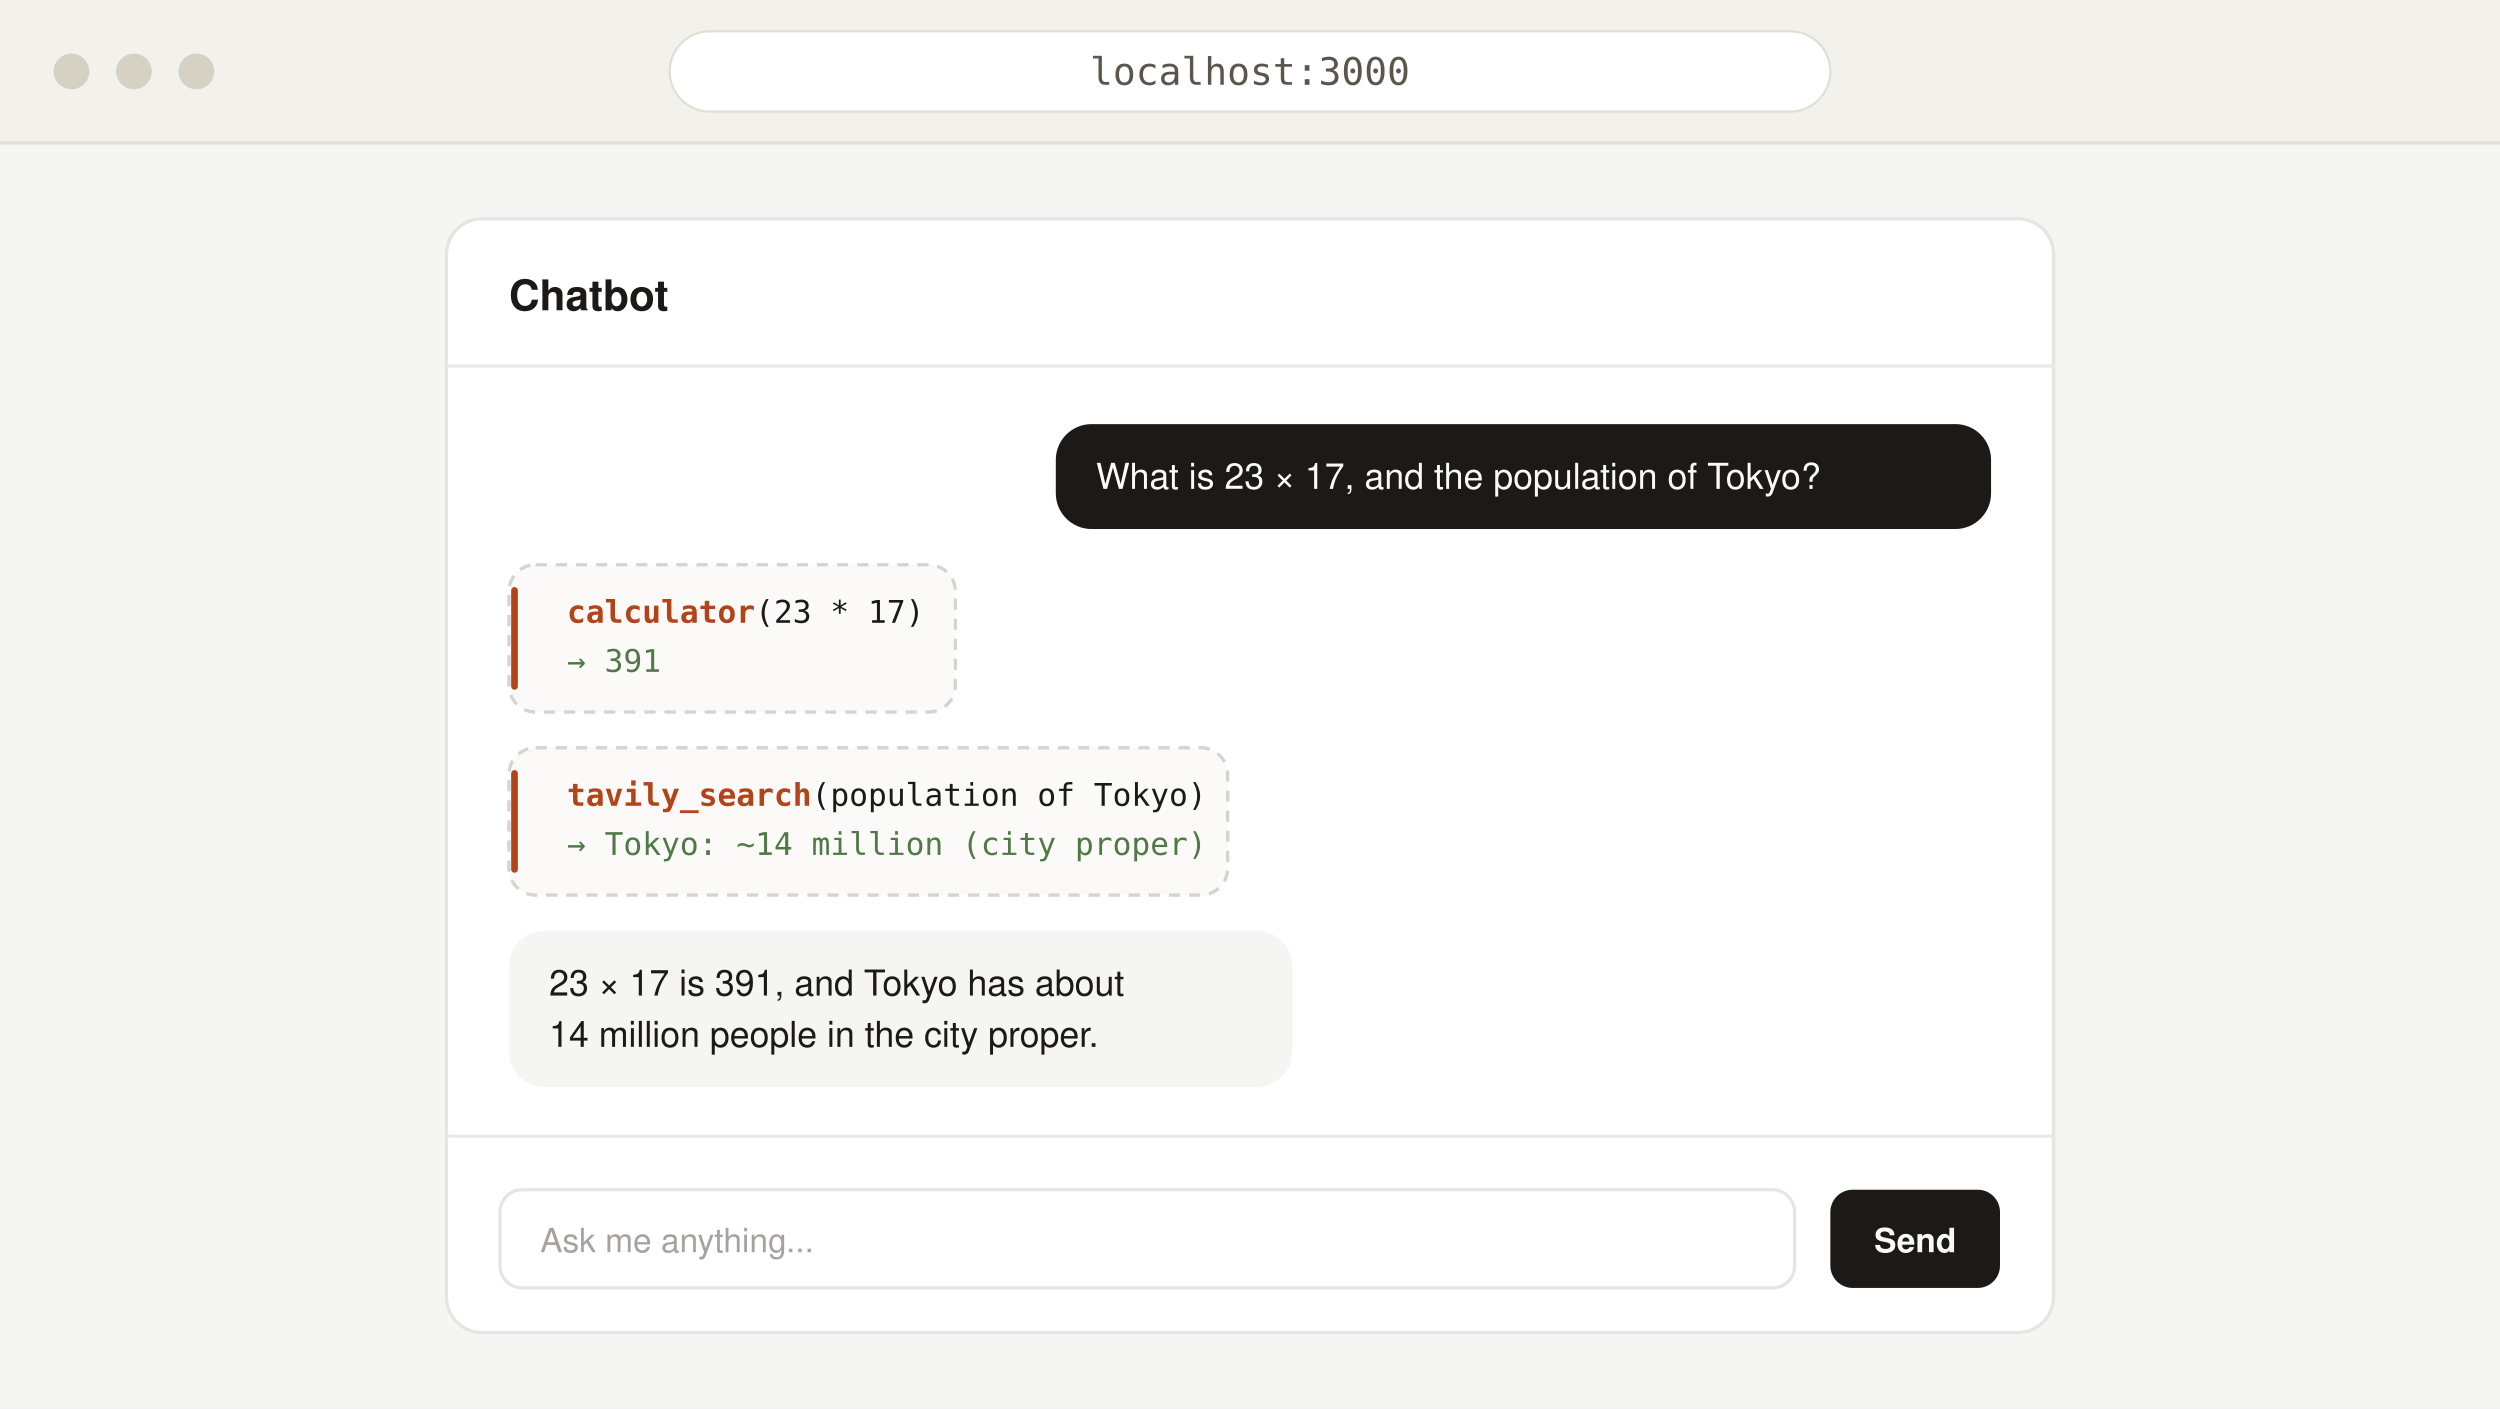
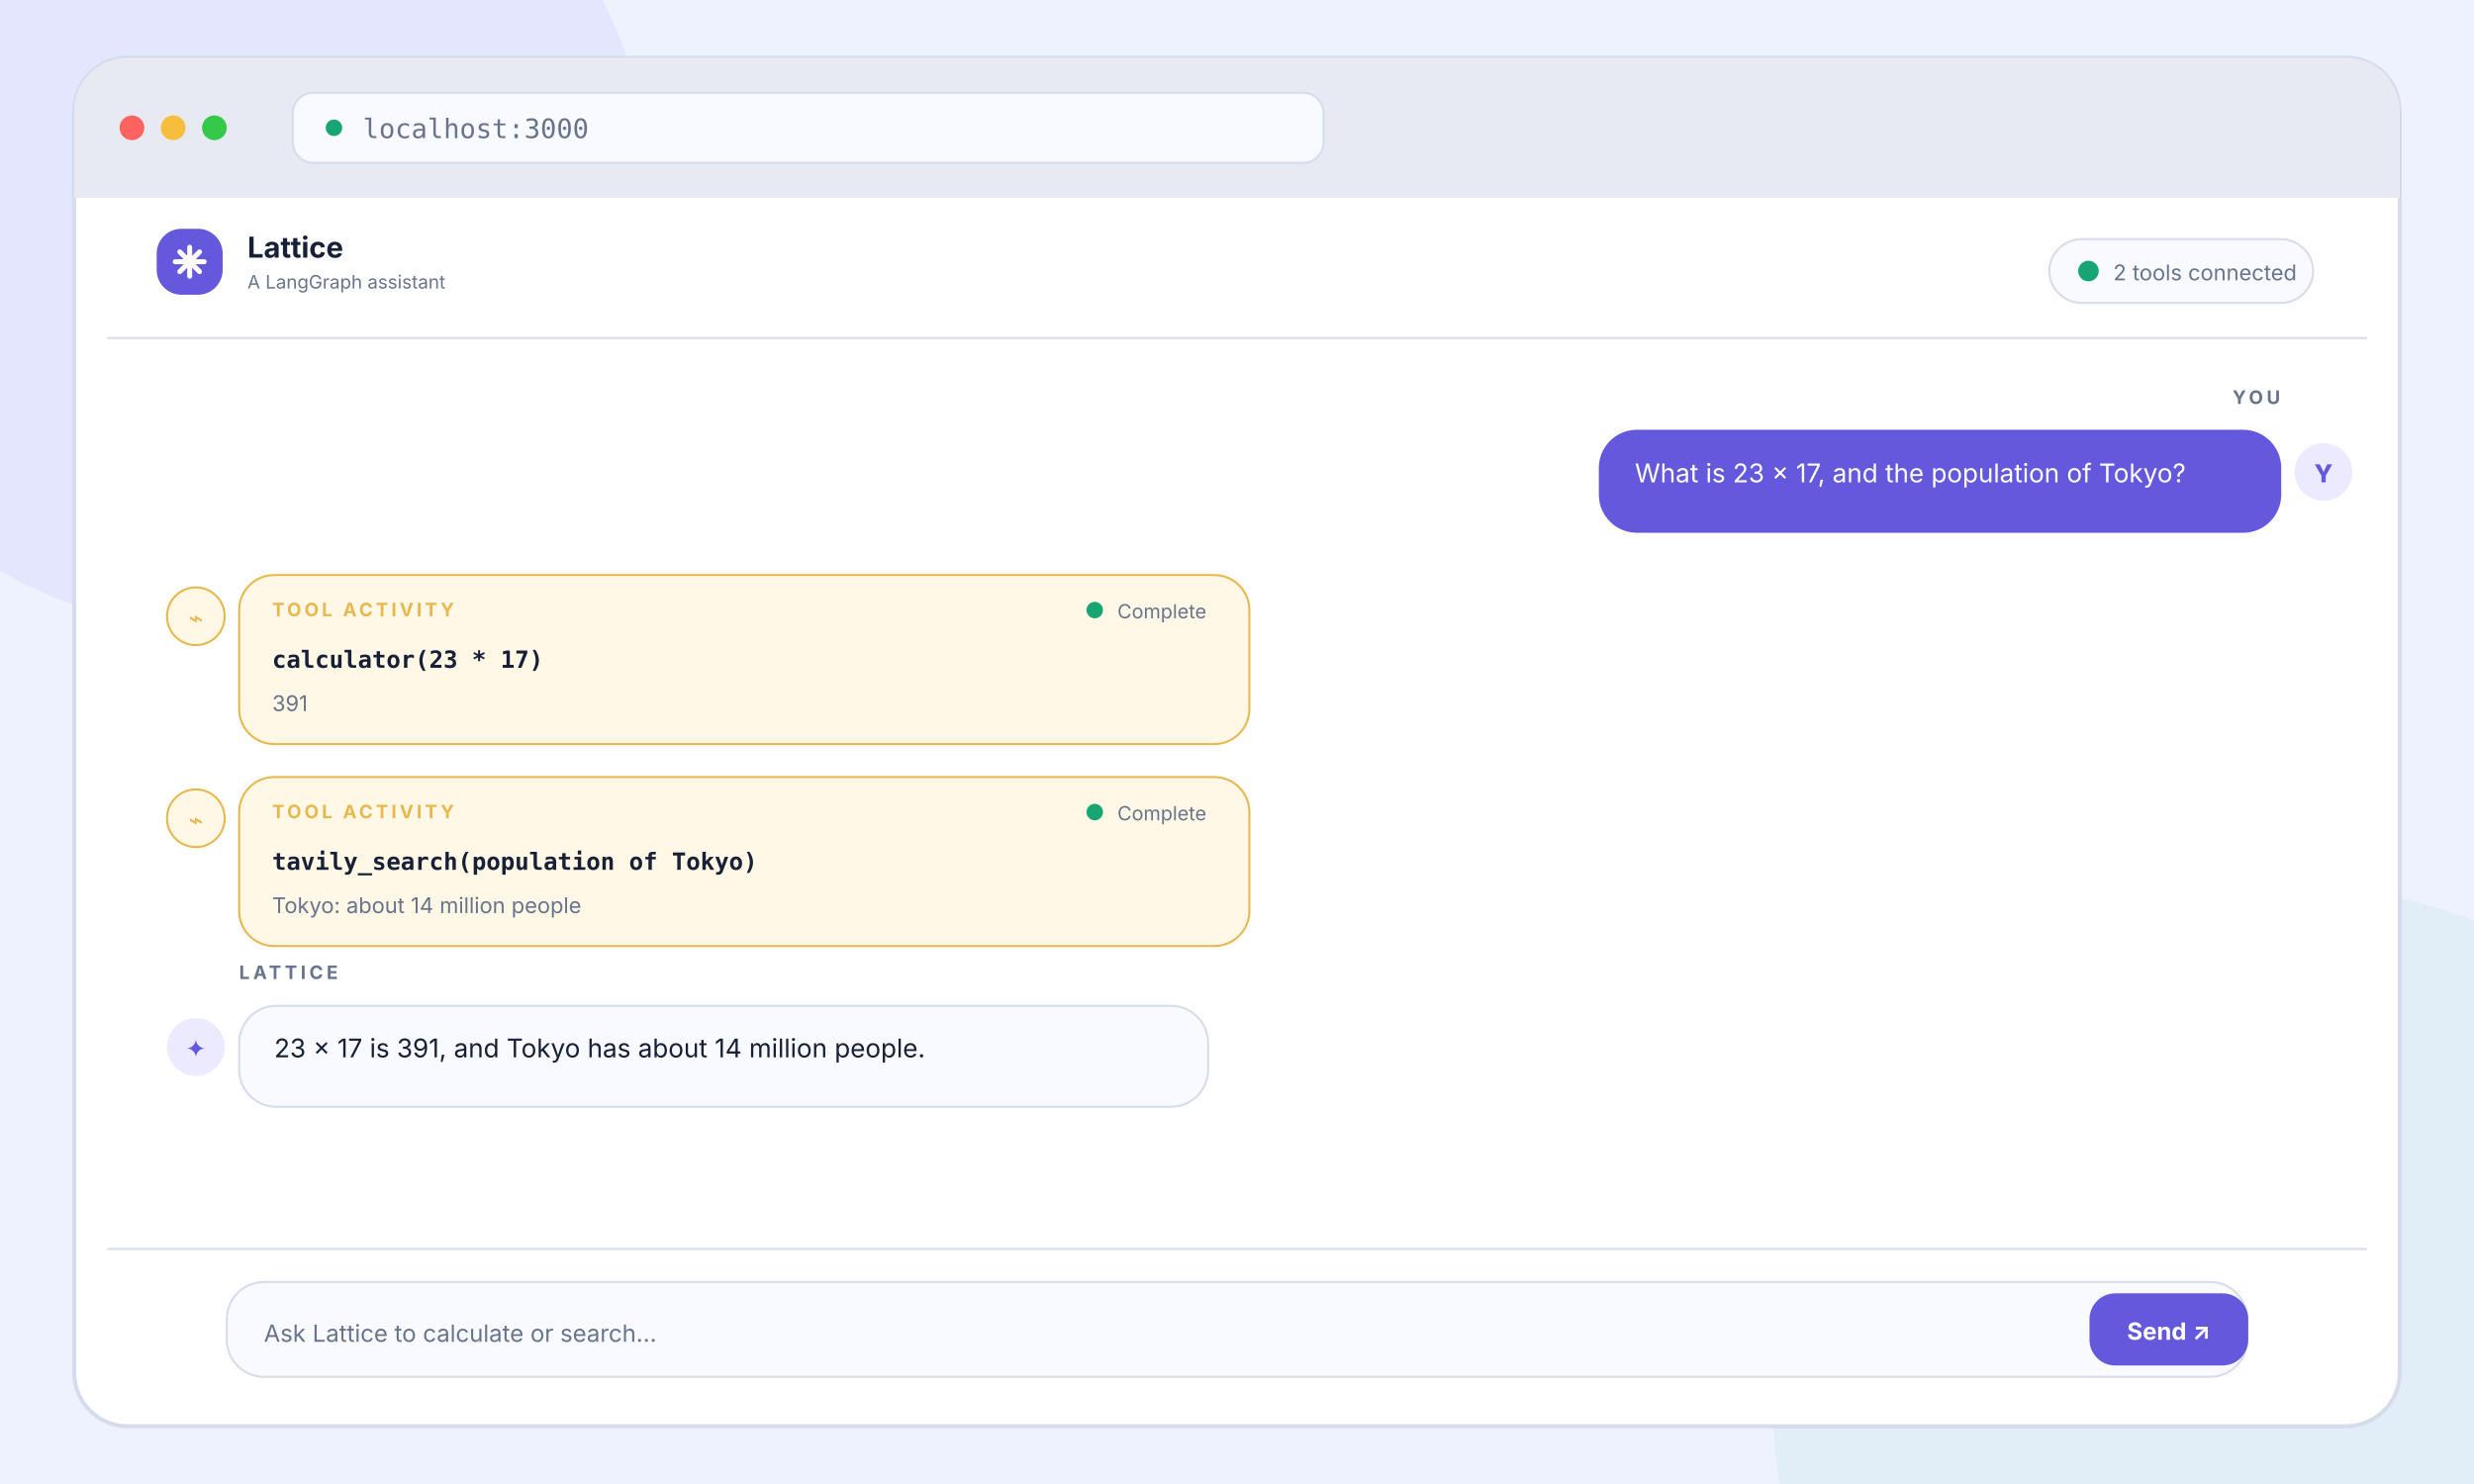
- <svg xmlns="http://www.w3.org/2000/svg" width="1120" height="631" viewBox="0 0 1120 631" font-family="-apple-system, 'Segoe UI', Helvetica, Arial, sans-serif">
-   <rect width="1120" height="631" fill="#f5f5f4" />
-   <rect x="0" y="0" width="1120" height="64" fill="#f3f1ec" />
-   <line x1="0" y1="64" x2="1120" y2="64" stroke="#e2ded4" stroke-width="1.5" />
-   <circle cx="32" cy="32" r="8" fill="#d6d1c5" />
-   <circle cx="60" cy="32" r="8" fill="#d6d1c5" />
-   <circle cx="88" cy="32" r="8" fill="#d6d1c5" />
-   <rect x="300" y="14" width="520" height="36" rx="18" fill="#ffffff" stroke="#e2ded4" />
-   <text x="560" y="38" font-family="'SF Mono', Menlo, Consolas, monospace" font-size="17" fill="#5b554c" text-anchor="middle">localhost:3000</text>
-   <rect x="200" y="98" width="720" height="499" rx="16" fill="#ffffff" stroke="#e7e5e4" stroke-width="1.5" />
-   <text x="228" y="139" font-family="-apple-system, 'Segoe UI', Helvetica, Arial, sans-serif" font-size="19" font-weight="700" fill="#1c1917">Chatbot</text>
-   <line x1="200" y1="164" x2="920" y2="164" stroke="#eceae8" stroke-width="1.5" />
-   <rect x="473" y="190" width="419" height="47" rx="16" fill="#1c1917" />
-   <text x="491" y="219" font-family="-apple-system, 'Segoe UI', Helvetica, Arial, sans-serif" font-size="16" fill="#fafaf9">What is 23 × 17, and the population of Tokyo?</text>
-   <rect x="228" y="253" width="200" height="66" rx="12" fill="#fbfaf8" stroke="#d6d3d1" stroke-width="1.5" stroke-dasharray="5 4" />
-   <rect x="229" y="263" width="3" height="46" rx="1.5" fill="#b3441a" />
-   <text x="254" y="279" font-family="'SF Mono', Menlo, Consolas, monospace" font-size="14" fill="#1c1917">
-     <tspan font-weight="700" fill="#b3441a">calculator</tspan>(23 * 17)</text>
-   <text x="254" y="301" font-family="'SF Mono', Menlo, Consolas, monospace" font-size="14" fill="#4f7a46">→ 391</text>
-   <rect x="228" y="335" width="322" height="66" rx="12" fill="#fbfaf8" stroke="#d6d3d1" stroke-width="1.5" stroke-dasharray="5 4" />
-   <rect x="229" y="345" width="3" height="46" rx="1.5" fill="#b3441a" />
-   <text x="254" y="361" font-family="'SF Mono', Menlo, Consolas, monospace" font-size="14" fill="#1c1917">
-     <tspan font-weight="700" fill="#b3441a">tavily_search</tspan>(population of Tokyo)</text>
-   <text x="254" y="383" font-family="'SF Mono', Menlo, Consolas, monospace" font-size="14" fill="#4f7a46">→ Tokyo: ~14 million (city proper)</text>
-   <rect x="228" y="417" width="351" height="70" rx="16" fill="#f5f5f4" />
-   <text x="246" y="446" font-family="-apple-system, 'Segoe UI', Helvetica, Arial, sans-serif" font-size="16" fill="#1c1917">23 × 17 is 391, and Tokyo has about</text>
-   <text x="246" y="469" font-family="-apple-system, 'Segoe UI', Helvetica, Arial, sans-serif" font-size="16" fill="#1c1917">14 million people in the city proper.</text>
-   <line x1="200" y1="509" x2="920" y2="509" stroke="#eceae8" stroke-width="1.5" />
-   <rect x="224" y="533" width="580" height="44" rx="10" fill="#ffffff" stroke="#e7e5e4" stroke-width="1.5" />
-   <text x="242" y="561" font-family="-apple-system, 'Segoe UI', Helvetica, Arial, sans-serif" font-size="15" fill="#a8a29e">Ask me anything...</text>
-   <rect x="820" y="533" width="76" height="44" rx="10" fill="#1c1917" />
-   <text x="858" y="561" font-family="-apple-system, 'Segoe UI', Helvetica, Arial, sans-serif" font-size="15" font-weight="700" fill="#fafaf9" text-anchor="middle">Send</text>
+ <svg xmlns="http://www.w3.org/2000/svg" width="1200" height="720" viewBox="0 0 1200 720" role="img" aria-labelledby="title desc">
+   <rect width="1200" height="720" fill="#eef2ff" />
+   <circle cx="105" cy="95" r="210" fill="#6458dc" opacity=".08" />
+   <circle cx="1110" cy="680" r="250" fill="#17a673" opacity=".06" />
+   <rect x="36" y="28" width="1128" height="664" rx="26" fill="#ffffff" stroke="#d6dceb" stroke-width="2" />
+   <path d="M36 54c0-14.4 11.6-26 26-26h1076c14.4 0 26 11.6 26 26v42H36V54Z" fill="#e7eaf2" />
+   <circle cx="64" cy="62" r="6" fill="#ff635f" />
+   <circle cx="84" cy="62" r="6" fill="#f5be3d" />
+   <circle cx="104" cy="62" r="6" fill="#35c94a" />
+   <rect x="142" y="45" width="500" height="34" rx="10" fill="#f8faff" stroke="#d6dceb" />
+   <circle cx="162" cy="62" r="4" fill="#17a673" />
+   <text x="176" y="67" fill="#68748b" font-family="ui-monospace, SFMono-Regular, Menlo, monospace" font-size="13">localhost:3000</text>
+   <rect x="52" y="96" width="1096" height="580" fill="#ffffff" />
+   <line x1="52" y1="164" x2="1148" y2="164" stroke="#d6dceb" />
+   <rect x="76" y="111" width="32" height="32" rx="12" fill="#6458dc" />
+   <path d="M 84.96 127h14.08M92 119.96v14.08M87.2 122.2l9.6 9.6M96.8 122.2l-9.6 9.6" stroke="#ffffff" stroke-width="2.4" stroke-linecap="round" />
+   <text x="120" y="125" fill="#172036" font-family="Inter, -apple-system, sans-serif" font-size="14" font-weight="700">Lattice</text>
+   <text x="120" y="140" fill="#68748b" font-family="Inter, -apple-system, sans-serif" font-size="9">A LangGraph assistant</text>
+   <rect x="994" y="116" width="128" height="31" rx="16" fill="#f8faff" stroke="#d6dceb" />
+   <circle cx="1013" cy="131.5" r="5" fill="#17a673" />
+   <text x="1025" y="136" fill="#68748b" font-family="Inter, -apple-system, sans-serif" font-size="10.5">2 tools connected</text>
+   <text x="1106" y="196" fill="#68748b" font-family="Inter, -apple-system, sans-serif" font-size="9" font-weight="700" letter-spacing="1.7" text-anchor="end">YOU</text>
+   <rect x="776" y="209" width="330" height="49" rx="18" fill="#6458dc" stroke="#6458dc" />
+   <text x="793" y="234" fill="#ffffff" font-family="Inter, -apple-system, BlinkMacSystemFont, 'Segoe UI', sans-serif" font-size="12.5" font-weight="400" text-anchor="start">What is 23 × 17, and the population of Tokyo?</text>
+   <circle cx="1127" cy="229" r="14" fill="#eceaff" />
+   <text x="1127" y="234" fill="#6458dc" font-family="Inter, sans-serif" font-size="12" font-weight="800" text-anchor="middle">Y</text>
+   <rect x="116" y="279" width="490" height="82" rx="17" fill="#fff8e6" stroke="#e7b84d" />
+   <circle cx="95" cy="299" r="14" fill="#fff8e6" stroke="#e7b84d" />
+   <text x="95" y="304" fill="#e7b84d" font-family="Inter, sans-serif" font-size="12" font-weight="800" text-anchor="middle">⌁</text>
+   <text x="132" y="299" fill="#e7b84d" font-family="Inter, sans-serif" font-size="9" font-weight="750" letter-spacing="1.5">TOOL ACTIVITY</text>
+   <circle cx="531" cy="296" r="4" fill="#17a673" />
+   <text x="542" y="300" fill="#68748b" font-family="Inter, sans-serif" font-size="9.5">Complete</text>
+   <text x="132" y="324" fill="#172036" font-family="ui-monospace, SFMono-Regular, monospace" font-size="11.5" font-weight="650">calculator(23 * 17)</text>
+   <text x="132" y="345" fill="#68748b" font-family="Inter, sans-serif" font-size="10.5">391</text>
+   <rect x="116" y="377" width="490" height="82" rx="17" fill="#fff8e6" stroke="#e7b84d" />
+   <circle cx="95" cy="397" r="14" fill="#fff8e6" stroke="#e7b84d" />
+   <text x="95" y="402" fill="#e7b84d" font-family="Inter, sans-serif" font-size="12" font-weight="800" text-anchor="middle">⌁</text>
+   <text x="132" y="397" fill="#e7b84d" font-family="Inter, sans-serif" font-size="9" font-weight="750" letter-spacing="1.5">TOOL ACTIVITY</text>
+   <circle cx="531" cy="394" r="4" fill="#17a673" />
+   <text x="542" y="398" fill="#68748b" font-family="Inter, sans-serif" font-size="9.5">Complete</text>
+   <text x="132" y="422" fill="#172036" font-family="ui-monospace, SFMono-Regular, monospace" font-size="11.5" font-weight="650">tavily_search(population of Tokyo)</text>
+   <text x="132" y="443" fill="#68748b" font-family="Inter, sans-serif" font-size="10.5">Tokyo: about 14 million people</text>
+   <text x="116" y="475" fill="#68748b" font-family="Inter, -apple-system, sans-serif" font-size="9" font-weight="700" letter-spacing="1.7" text-anchor="start">LATTICE</text>
+   <rect x="116" y="488" width="470" height="49" rx="18" fill="#f8faff" stroke="#d6dceb" />
+   <text x="133" y="513" fill="#172036" font-family="Inter, -apple-system, BlinkMacSystemFont, 'Segoe UI', sans-serif" font-size="12.5" font-weight="400" text-anchor="start">23 × 17 is 391, and Tokyo has about 14 million people.</text>
+   <circle cx="95" cy="508" r="14" fill="#eceaff" />
+   <text x="95" y="513" fill="#6458dc" font-family="Inter, sans-serif" font-size="12" font-weight="800" text-anchor="middle">✦</text>
+   <line x1="52" y1="606" x2="1148" y2="606" stroke="#d6dceb" />
+   <g>
+     <rect x="110" y="622" width="980" height="46" rx="18" fill="#f8faff" stroke="#d6dceb" />
+     <text x="128" y="651" fill="#68748b" font-family="Inter, -apple-system, sans-serif" font-size="11.5">Ask Lattice to calculate or search…</text>
+     <rect x="1014" y="628" width="76" height="34" rx="12" fill="#6458dc" stroke="#6458dc" />
+     <text x="1052" y="650" fill="#ffffff" font-family="Inter, -apple-system, sans-serif" font-size="11.5" font-weight="650" text-anchor="middle">Send  ↗</text>
+   </g>
</svg>
